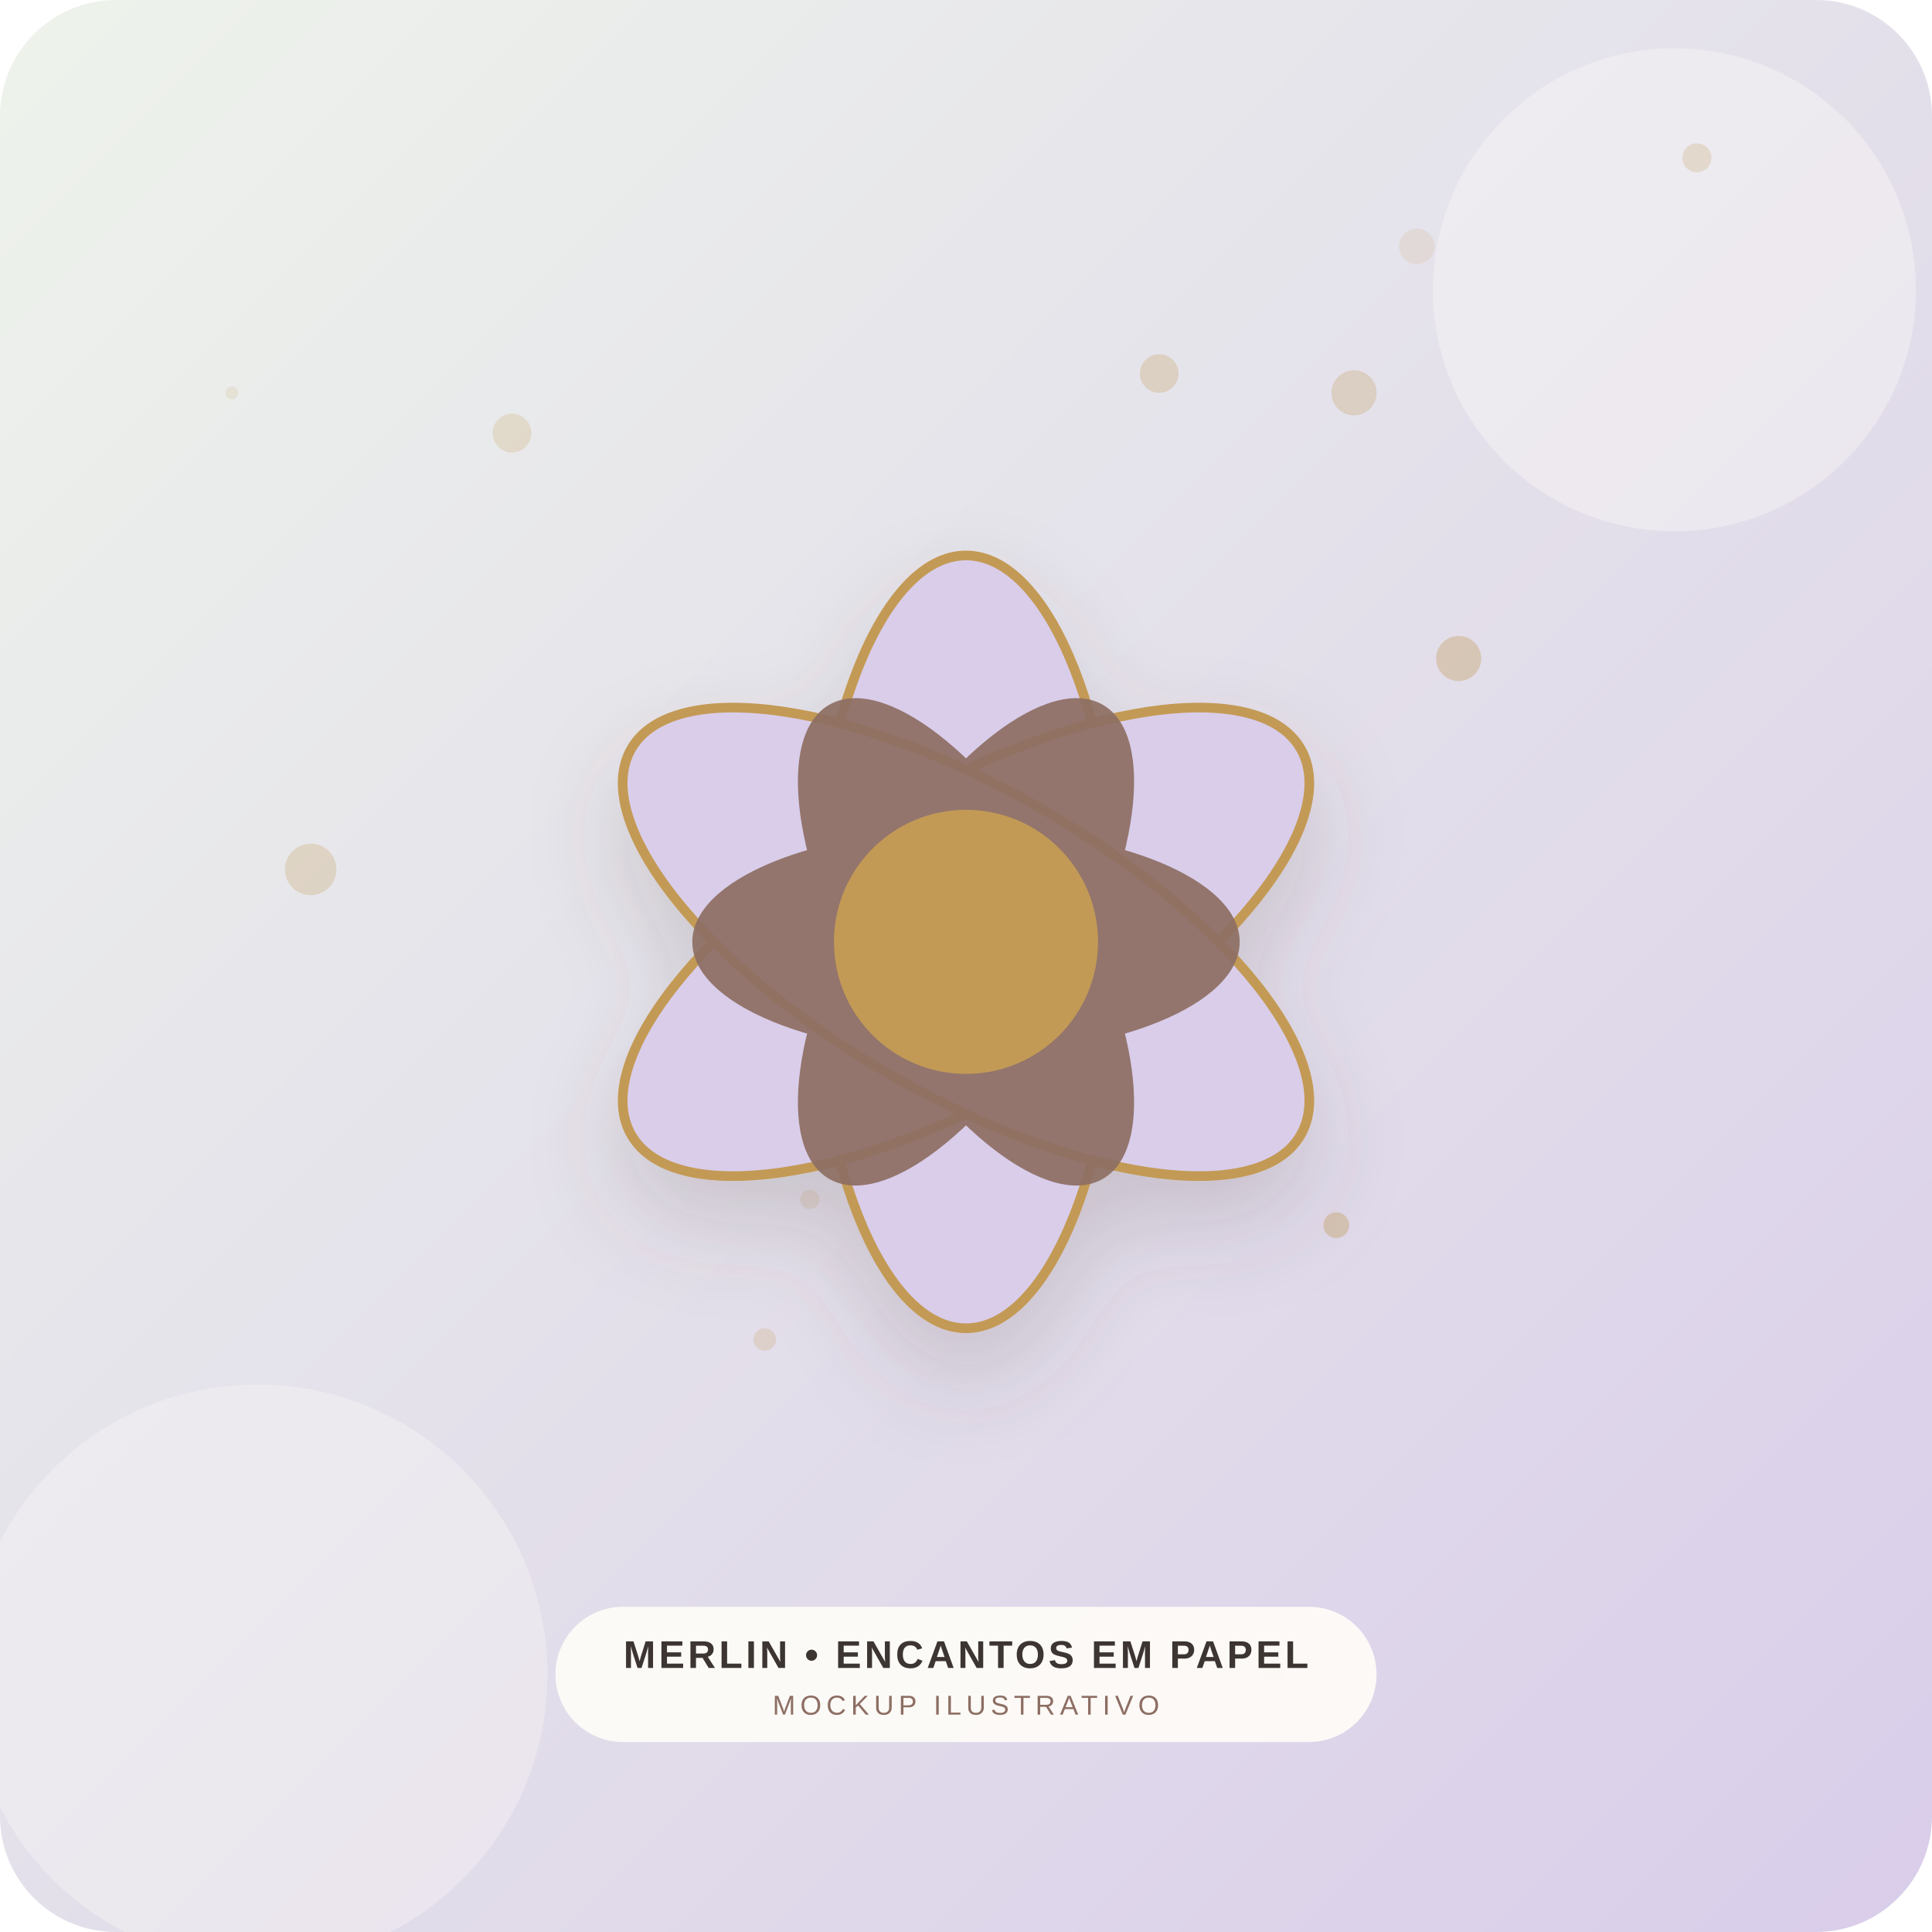
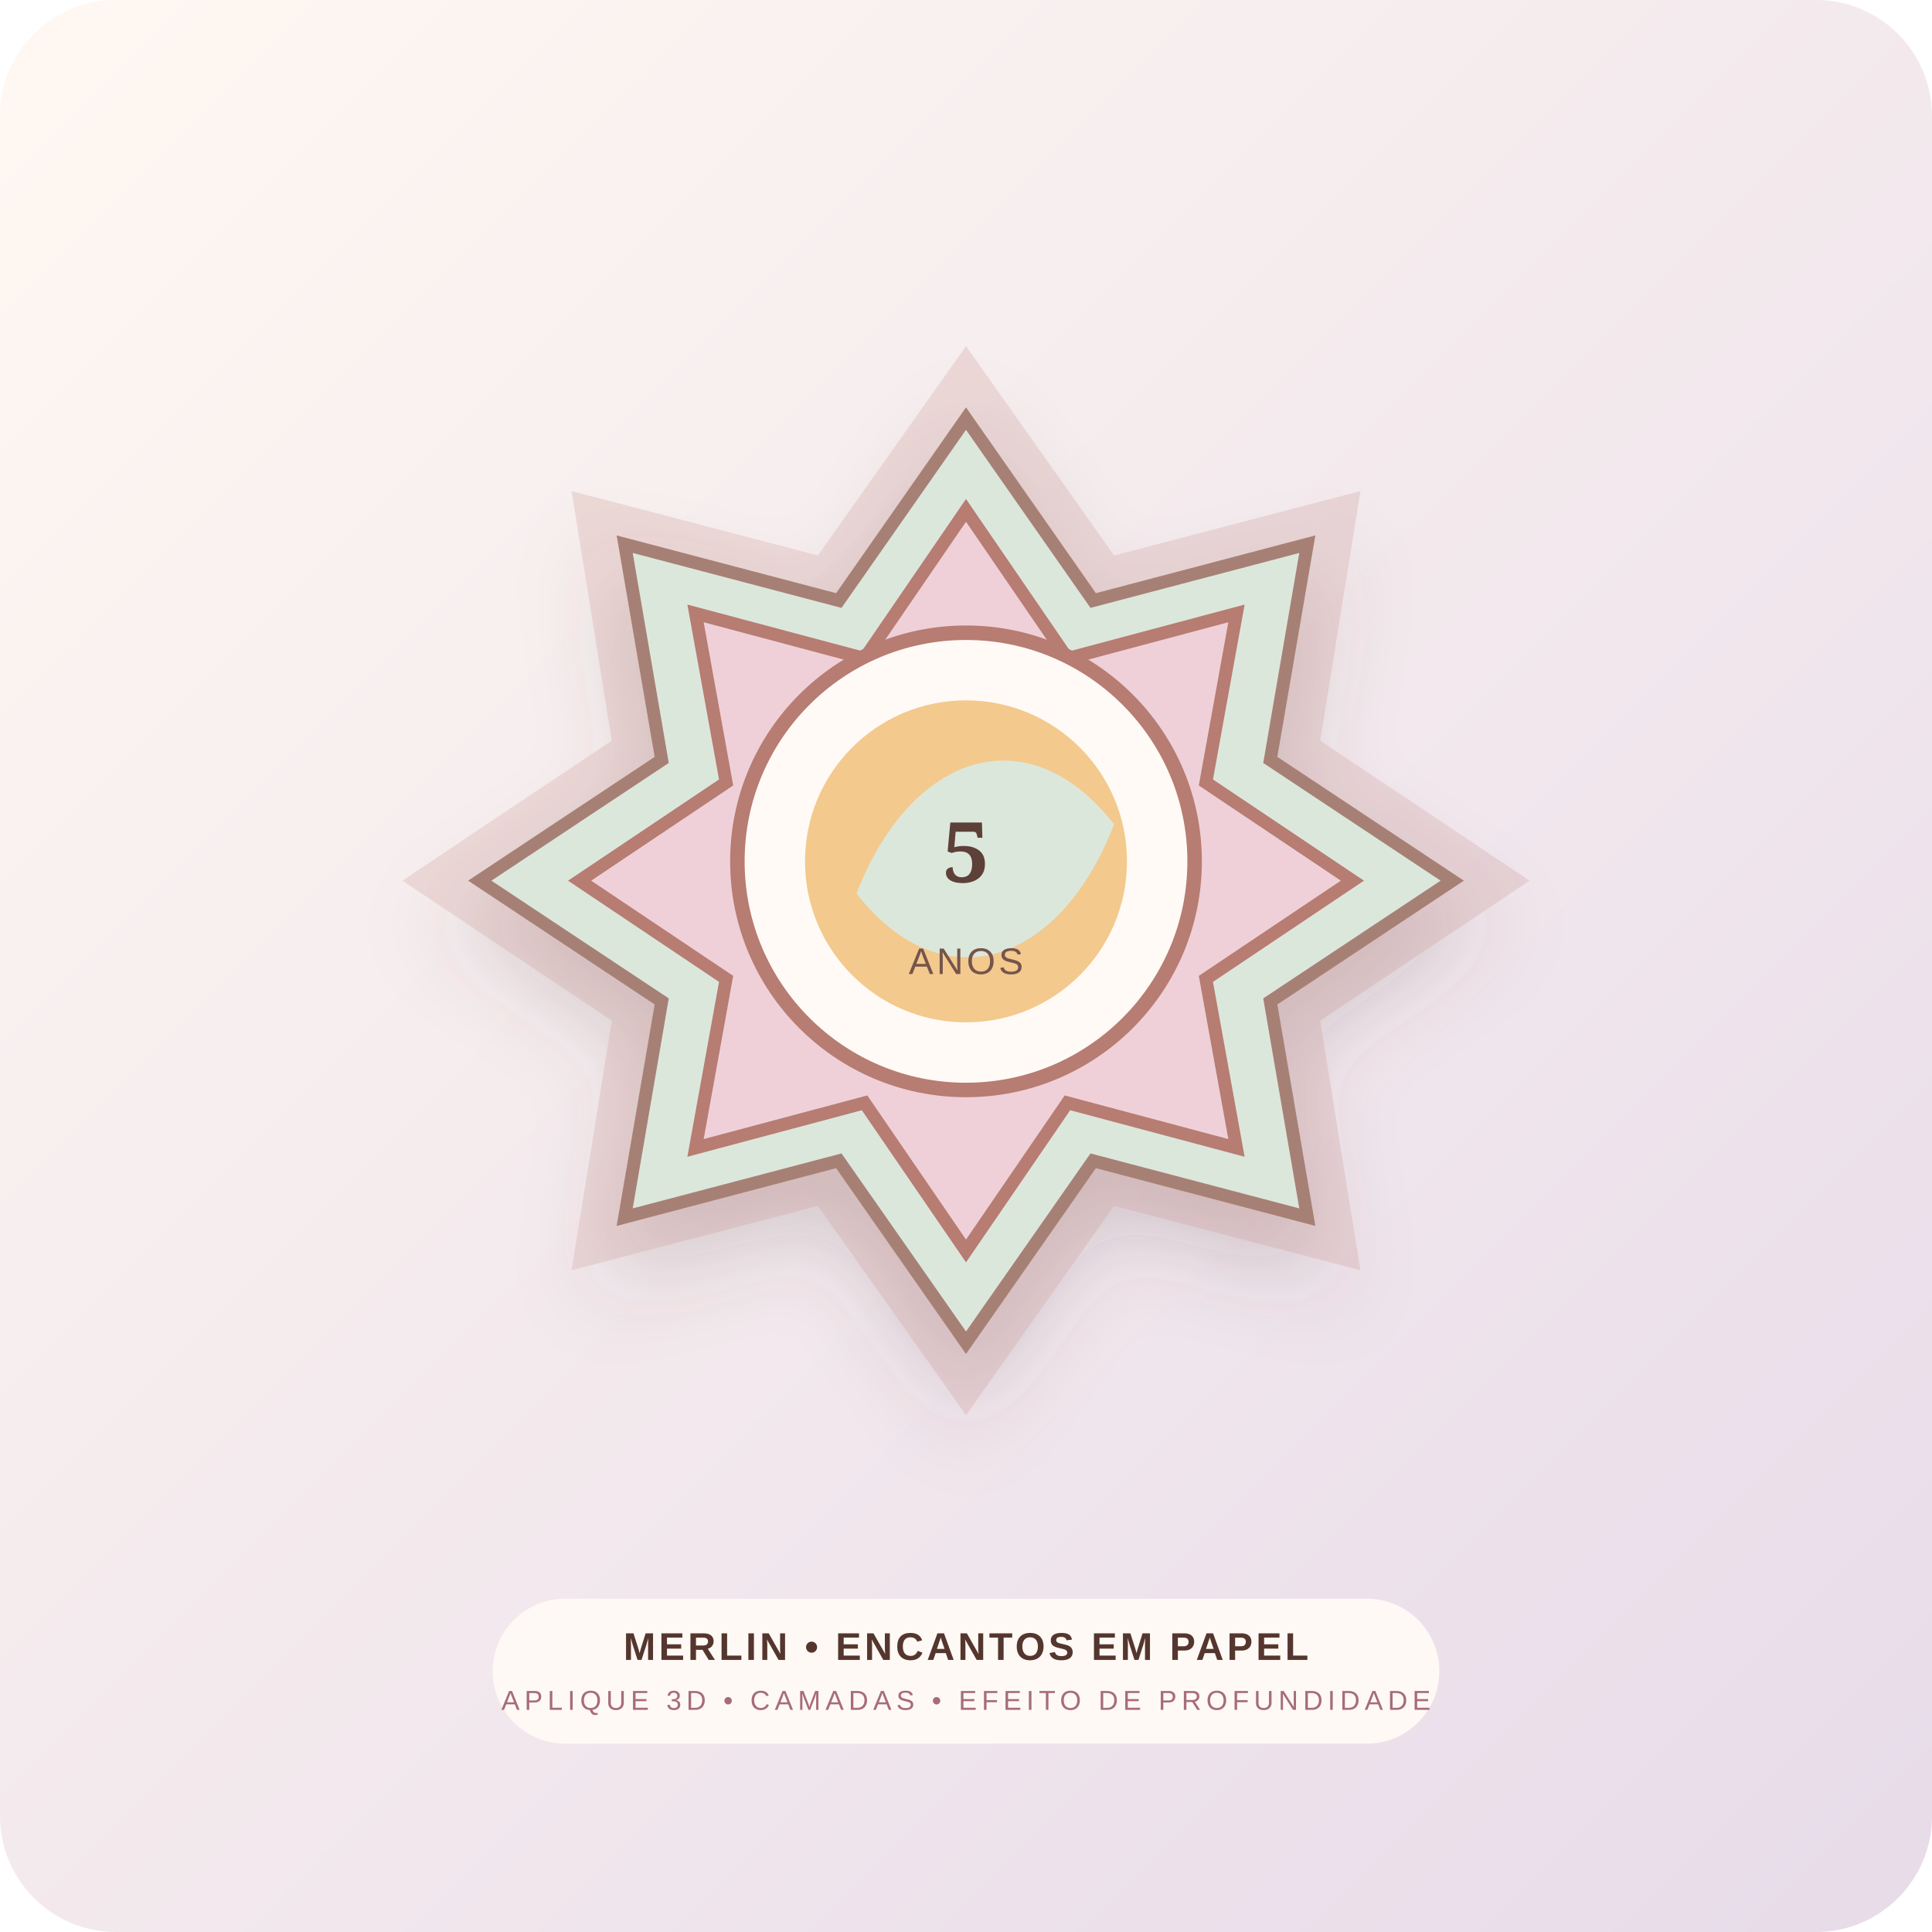
<svg xmlns="http://www.w3.org/2000/svg" viewBox="0 0 1200 1200" role="img" aria-label="Aplique 3D em Camadas">
  <defs>
-     <linearGradient id="bg" x1="0" y1="0" x2="1" y2="1">
-       <stop stop-color="#eef3eb" />
-       <stop offset="1" stop-color="#d9cdea" />
+     <linearGradient id="bg" x1="0" x2="1" y2="1">
+       <stop stop-color="#fff8f2" />
+       <stop offset="1" stop-color="#e7dbe9" />
    </linearGradient>
-     <filter id="shadow" x="-30%" y="-30%" width="160%" height="160%">
-       <feDropShadow dx="0" dy="28" stdDeviation="28" flood-color="#604b43" flood-opacity=".18" />
+     <filter id="s" x="-35%" y="-35%" width="170%" height="180%">
+       <feDropShadow dx="0" dy="28" stdDeviation="25" flood-color="#574741" flood-opacity=".2" />
    </filter>
  </defs>
  <rect width="1200" height="1200" rx="72" fill="url(#bg)" />
-   <circle cx="1040" cy="180" r="150" fill="#fffdf8" opacity=".35" />
-   <circle cx="160" cy="1040" r="180" fill="#fffdf8" opacity=".3" />
-   <circle cx="144" cy="244" r="4" fill="#c39a55" opacity="0.15" />
-   <circle cx="437" cy="540" r="10" fill="#c39a55" opacity="0.24" />
-   <circle cx="720" cy="232" r="12" fill="#c39a55" opacity="0.28" />
-   <circle cx="830" cy="761" r="8" fill="#c39a55" opacity="0.37" />
-   <circle cx="841" cy="244" r="14" fill="#c39a55" opacity="0.28" />
-   <circle cx="503" cy="745" r="6" fill="#c39a55" opacity="0.16" />
-   <circle cx="1054" cy="98" r="9" fill="#c39a55" opacity="0.23" />
-   <circle cx="880" cy="153" r="11" fill="#c39a55" opacity="0.14" />
-   <circle cx="467" cy="457" r="15" fill="#c39a55" opacity="0.24" />
-   <circle cx="791" cy="1038" r="7" fill="#c39a55" opacity="0.16" />
-   <circle cx="906" cy="409" r="14" fill="#c39a55" opacity="0.36" />
-   <circle cx="193" cy="540" r="16" fill="#c39a55" opacity="0.26" />
-   <circle cx="475" cy="832" r="7" fill="#c39a55" opacity="0.21" />
-   <circle cx="318" cy="269" r="12" fill="#c39a55" opacity="0.22" />
-   <g filter="url(#shadow)" transform="translate(600 585)">
-     <g fill="#d9cdea" stroke="#c39a55" stroke-width="6">
-       <ellipse rx="95" ry="240" transform="rotate(0)" />
-       <ellipse rx="95" ry="240" transform="rotate(60)" />
-       <ellipse rx="95" ry="240" transform="rotate(120)" />
-     </g>
-     <g fill="#8d6e63" opacity=".92">
-       <ellipse rx="70" ry="170" transform="rotate(30)" />
-       <ellipse rx="70" ry="170" transform="rotate(90)" />
-       <ellipse rx="70" ry="170" transform="rotate(150)" />
-     </g>
-     <circle r="82" fill="#c39a55" />
+   <g filter="url(#s)" transform="translate(600 535)">
+     <path d="M0-320 92-190 245-230 220-75 350 12 220 99 245 254 92 214 0 344-92 214-245 254-220 99-350 12-220-75-245-230-92-190Z" fill="#b77c72" opacity=".2" />
+     <path d="M0-275 79-162 212-197 189-63 302 12 189 87 212 221 79 186 0 299-79 186-212 221-189 87-302 12-189-63-212-197-79-162Z" fill="#dce7dc" stroke="#a78074" stroke-width="8" />
+     <path d="M0-218 63-126 168-154 149-49 240 12 149 73 168 178 63 150 0 242-63 150-168 178-149 73-240 12-149-49-168-154-63-126Z" fill="#efd0d8" stroke="#b77c72" stroke-width="8" />
+     <circle r="142" fill="#fffaf6" stroke="#b77c72" stroke-width="9" />
+     <circle r="100" fill="#f3c98d" />
+     <path d="M-68 20c34-88 107-111 160-43-34 88-107 111-160 43Z" fill="#dce7dc" />
+     <text x="0" y="13" text-anchor="middle" fill="#5d4139" font-family="Georgia,serif" font-size="52" font-weight="700">5</text>
+     <text x="0" y="70" text-anchor="middle" fill="#75544b" font-family="Arial,sans-serif" font-size="23" letter-spacing="2">ANOS</text>
  </g>
-   <g transform="translate(600 1040)" text-anchor="middle">
-     <rect x="-255" y="-42" width="510" height="84" rx="42" fill="#fffdf8" opacity=".91" />
-     <text y="-4" fill="#3c3531" font-family="Arial,Helvetica,sans-serif" font-size="24" font-weight="700" letter-spacing="2">MERLIN • ENCANTOS EM PAPEL</text>
-     <text y="25" fill="#8d6e63" font-family="Arial,Helvetica,sans-serif" font-size="17" letter-spacing="3">MOCKUP ILUSTRATIVO</text>
+   <g transform="translate(600 1038)" text-anchor="middle">
+     <rect x="-294" y="-45" width="588" height="90" rx="45" fill="#fffaf6" opacity=".96" />
+     <text y="-7" fill="#55362e" font-family="Arial,sans-serif" font-size="24" font-weight="700" letter-spacing="2">MERLIN • ENCANTOS EM PAPEL</text>
+     <text y="24" fill="#a76b7c" font-family="Arial,sans-serif" font-size="17" letter-spacing="3">APLIQUE 3D • CAMADAS • EFEITO DE PROFUNDIDADE</text>
  </g>
</svg>
